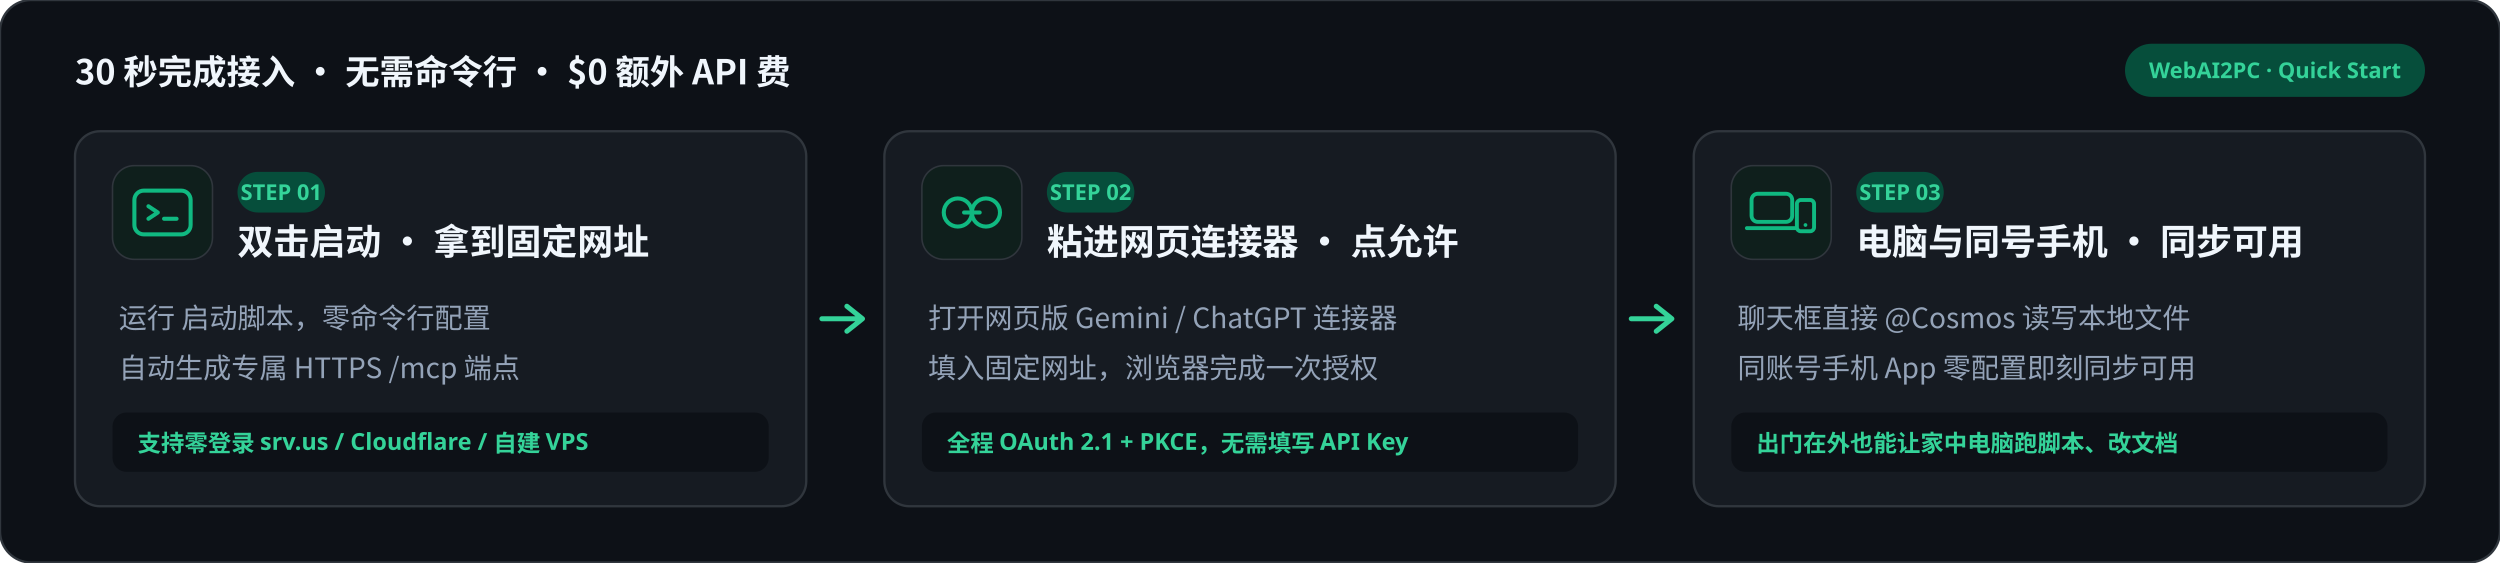
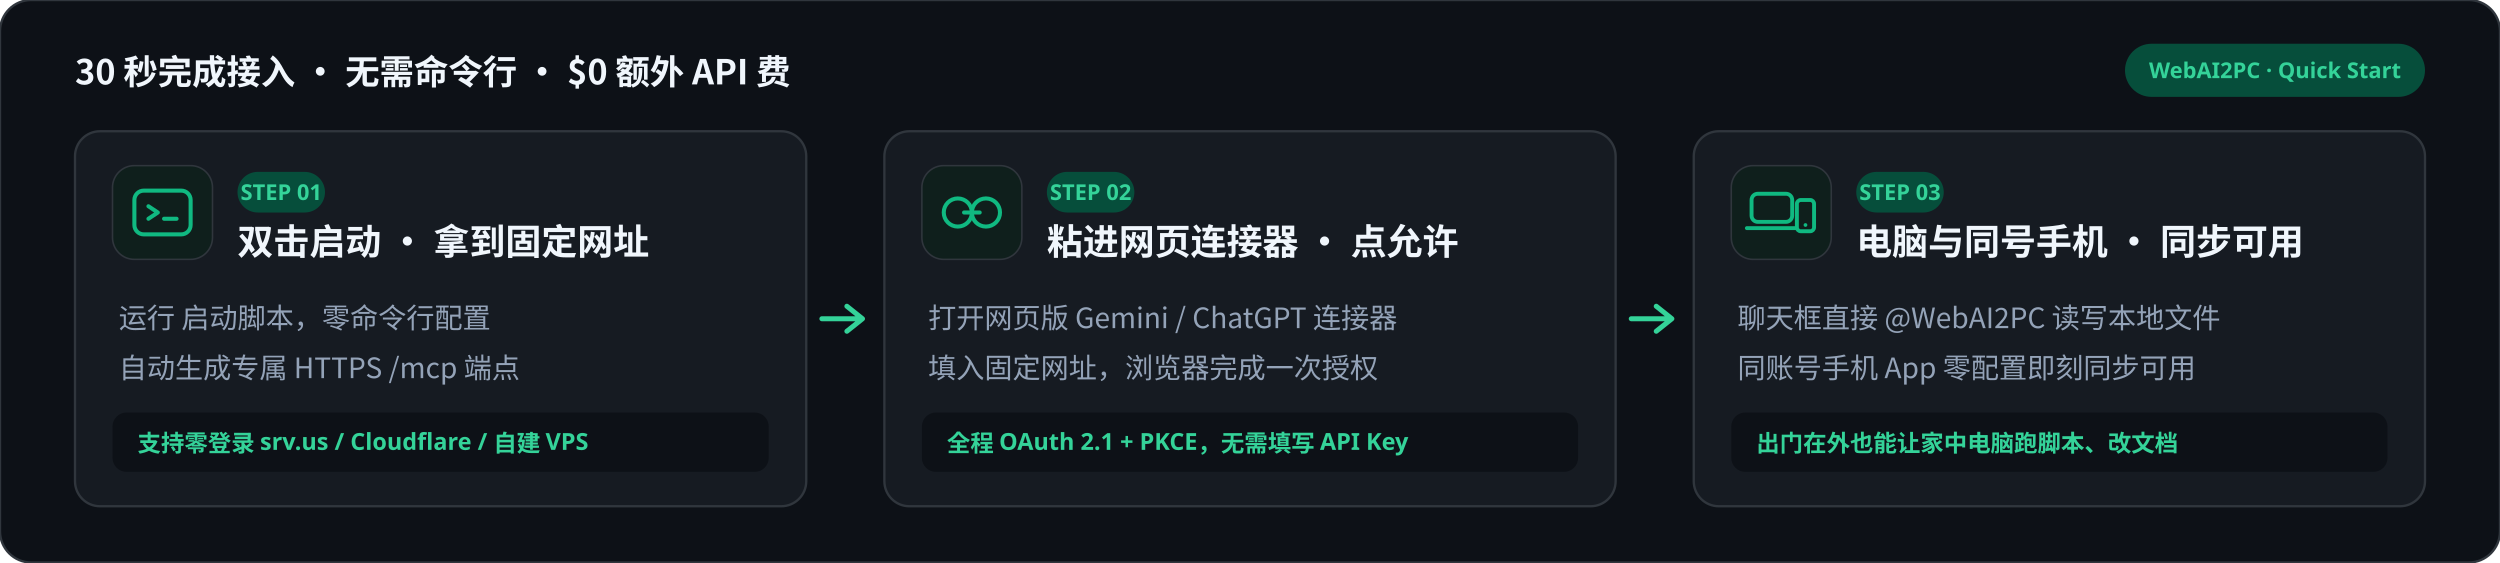
<svg xmlns="http://www.w3.org/2000/svg" viewBox="0 0 1600 360" width="1600" height="360">
  <rect width="1600" height="360" rx="20" fill="#0D1117" stroke="#30363D" stroke-width="1.5" />
  <text x="48" y="54" font-family="PingFang SC, Microsoft YaHei, Noto Sans CJK SC, system-ui, sans-serif" font-size="22" font-weight="700" fill="#F0F6FC">30 秒完成接入 · 无需命令行 · $0 额外 API 费</text>
  <rect x="1360" y="28" width="192" height="34" rx="17" fill="#064E3B" />
  <text x="1456" y="50" text-anchor="middle" font-family="Segoe UI, PingFang SC, Microsoft YaHei, sans-serif" font-size="14" font-weight="700" fill="#34D399">WebAI2PC · Quick Start</text>
  <rect x="48" y="84" width="468" height="240" rx="16" fill="#161B22" stroke="#30363D" stroke-width="1.5" />
  <g transform="translate(72,106)">
    <rect width="64" height="60" rx="14" fill="#0F1F1C" stroke="#30363D" stroke-width="1" />
    <rect x="14" y="16" width="36" height="28" rx="6" fill="none" stroke="#10B981" stroke-width="2.6" />
    <path d="M23 26 L29 30 L23 34" fill="none" stroke="#10B981" stroke-width="2.6" stroke-linecap="round" stroke-linejoin="round" />
    <line x1="33" y1="34" x2="41" y2="34" stroke="#10B981" stroke-width="2.6" stroke-linecap="round" />
  </g>
  <rect x="152" y="110" width="56" height="26" rx="13" fill="#064E3B" />
  <text x="180" y="128" text-anchor="middle" font-family="Segoe UI, sans-serif" font-size="14" font-weight="800" fill="#34D399">STEP 01</text>
  <text x="152" y="163" font-family="PingFang SC, Microsoft YaHei, Noto Sans CJK SC, system-ui, sans-serif" font-size="23" font-weight="700" fill="#F0F6FC">双击启动 · 拿到固定网址</text>
  <text x="76" y="210" font-family="PingFang SC, Microsoft YaHei, Noto Sans CJK SC, system-ui, sans-serif" font-size="18" fill="#94A3B8">运行 启动脚本，零命令行配置</text>
  <text x="76" y="242" font-family="PingFang SC, Microsoft YaHei, Noto Sans CJK SC, system-ui, sans-serif" font-size="18" fill="#94A3B8">自动生成专属 HTTPS /mcp 端点</text>
  <rect x="72" y="264" width="420" height="38" rx="9" fill="#0D1117" />
  <text x="88" y="289" font-family="PingFang SC, Microsoft YaHei, Consolas, sans-serif" font-size="15" font-weight="600" fill="#34D399">支持零登录 srv.us / Cloudflare / 自建 VPS</text>
  <path d="M526 204 L550 204 M542 196 L552 204 L542 212" fill="none" stroke="#34D399" stroke-width="3.2" stroke-linecap="round" stroke-linejoin="round" />
  <rect x="566" y="84" width="468" height="240" rx="16" fill="#161B22" stroke="#30363D" stroke-width="1.5" />
  <g transform="translate(590,106)">
    <rect width="64" height="60" rx="14" fill="#0F1F1C" stroke="#30363D" stroke-width="1" />
    <rect x="14" y="21" width="18" height="18" rx="9" fill="none" stroke="#10B981" stroke-width="2.6" />
    <rect x="32" y="21" width="18" height="18" rx="9" fill="none" stroke="#10B981" stroke-width="2.6" />
    <line x1="27" y1="30" x2="37" y2="30" stroke="#10B981" stroke-width="2.6" stroke-linecap="round" />
  </g>
  <rect x="670" y="110" width="56" height="26" rx="13" fill="#064E3B" />
  <text x="698" y="128" text-anchor="middle" font-family="Segoe UI, sans-serif" font-size="14" font-weight="800" fill="#34D399">STEP 02</text>
  <text x="670" y="163" font-family="PingFang SC, Microsoft YaHei, Noto Sans CJK SC, system-ui, sans-serif" font-size="23" font-weight="700" fill="#F0F6FC">粘进网页连接器 · 点允许</text>
  <text x="594" y="210" font-family="PingFang SC, Microsoft YaHei, Noto Sans CJK SC, system-ui, sans-serif" font-size="18" fill="#94A3B8">打开网页版 Gemini / ChatGPT 连接器</text>
  <text x="594" y="242" font-family="PingFang SC, Microsoft YaHei, Noto Sans CJK SC, system-ui, sans-serif" font-size="18" fill="#94A3B8">填入固定网址，浏览器完成一次授权</text>
  <rect x="590" y="264" width="420" height="38" rx="9" fill="#0D1117" />
  <text x="606" y="289" font-family="PingFang SC, Microsoft YaHei, Consolas, sans-serif" font-size="15" font-weight="600" fill="#34D399">全程 OAuth 2.1 + PKCE，无需填写 API Key</text>
  <path d="M1044 204 L1068 204 M1060 196 L1070 204 L1060 212" fill="none" stroke="#34D399" stroke-width="3.2" stroke-linecap="round" stroke-linejoin="round" />
  <rect x="1084" y="84" width="468" height="240" rx="16" fill="#161B22" stroke="#30363D" stroke-width="1.5" />
  <g transform="translate(1108,106)">
    <rect width="64" height="60" rx="14" fill="#0F1F1C" stroke="#30363D" stroke-width="1" />
    <rect x="13" y="18" width="26" height="18" rx="4" fill="none" stroke="#10B981" stroke-width="2.5" />
    <line x1="10" y1="40" x2="42" y2="40" stroke="#10B981" stroke-width="2.5" stroke-linecap="round" />
    <rect x="42" y="22" width="11" height="20" rx="2.5" fill="#0F1F1C" stroke="#10B981" stroke-width="2.5" />
    <circle cx="47.5" cy="38" r="1.2" fill="#10B981" />
  </g>
  <rect x="1188" y="110" width="56" height="26" rx="13" fill="#064E3B" />
  <text x="1216" y="128" text-anchor="middle" font-family="Segoe UI, sans-serif" font-size="14" font-weight="800" fill="#34D399">STEP 03</text>
  <text x="1188" y="163" font-family="PingFang SC, Microsoft YaHei, Noto Sans CJK SC, system-ui, sans-serif" font-size="23" font-weight="700" fill="#F0F6FC">电脑与同号手机 · 同步可用</text>
-   <text x="1112" y="210" font-family="PingFang SC, Microsoft YaHei, Noto Sans CJK SC, system-ui, sans-serif" font-size="18" fill="#94A3B8">聊天框直接 @Cosmos 读写本地文件</text>
+   <text x="1112" y="210" font-family="PingFang SC, Microsoft YaHei, Noto Sans CJK SC, system-ui, sans-serif" font-size="18" fill="#94A3B8">聊天框直接 @WebAI2PC 读写本地文件</text>
  <text x="1112" y="242" font-family="PingFang SC, Microsoft YaHei, Noto Sans CJK SC, system-ui, sans-serif" font-size="18" fill="#94A3B8">同账号手机 App 零配置即刻同步可用</text>
  <rect x="1108" y="264" width="420" height="38" rx="9" fill="#0D1117" />
  <text x="1124" y="289" font-family="PingFang SC, Microsoft YaHei, Consolas, sans-serif" font-size="15" font-weight="600" fill="#34D399">出门在外也能让家中电脑跑脚本、改文档</text>
</svg>
